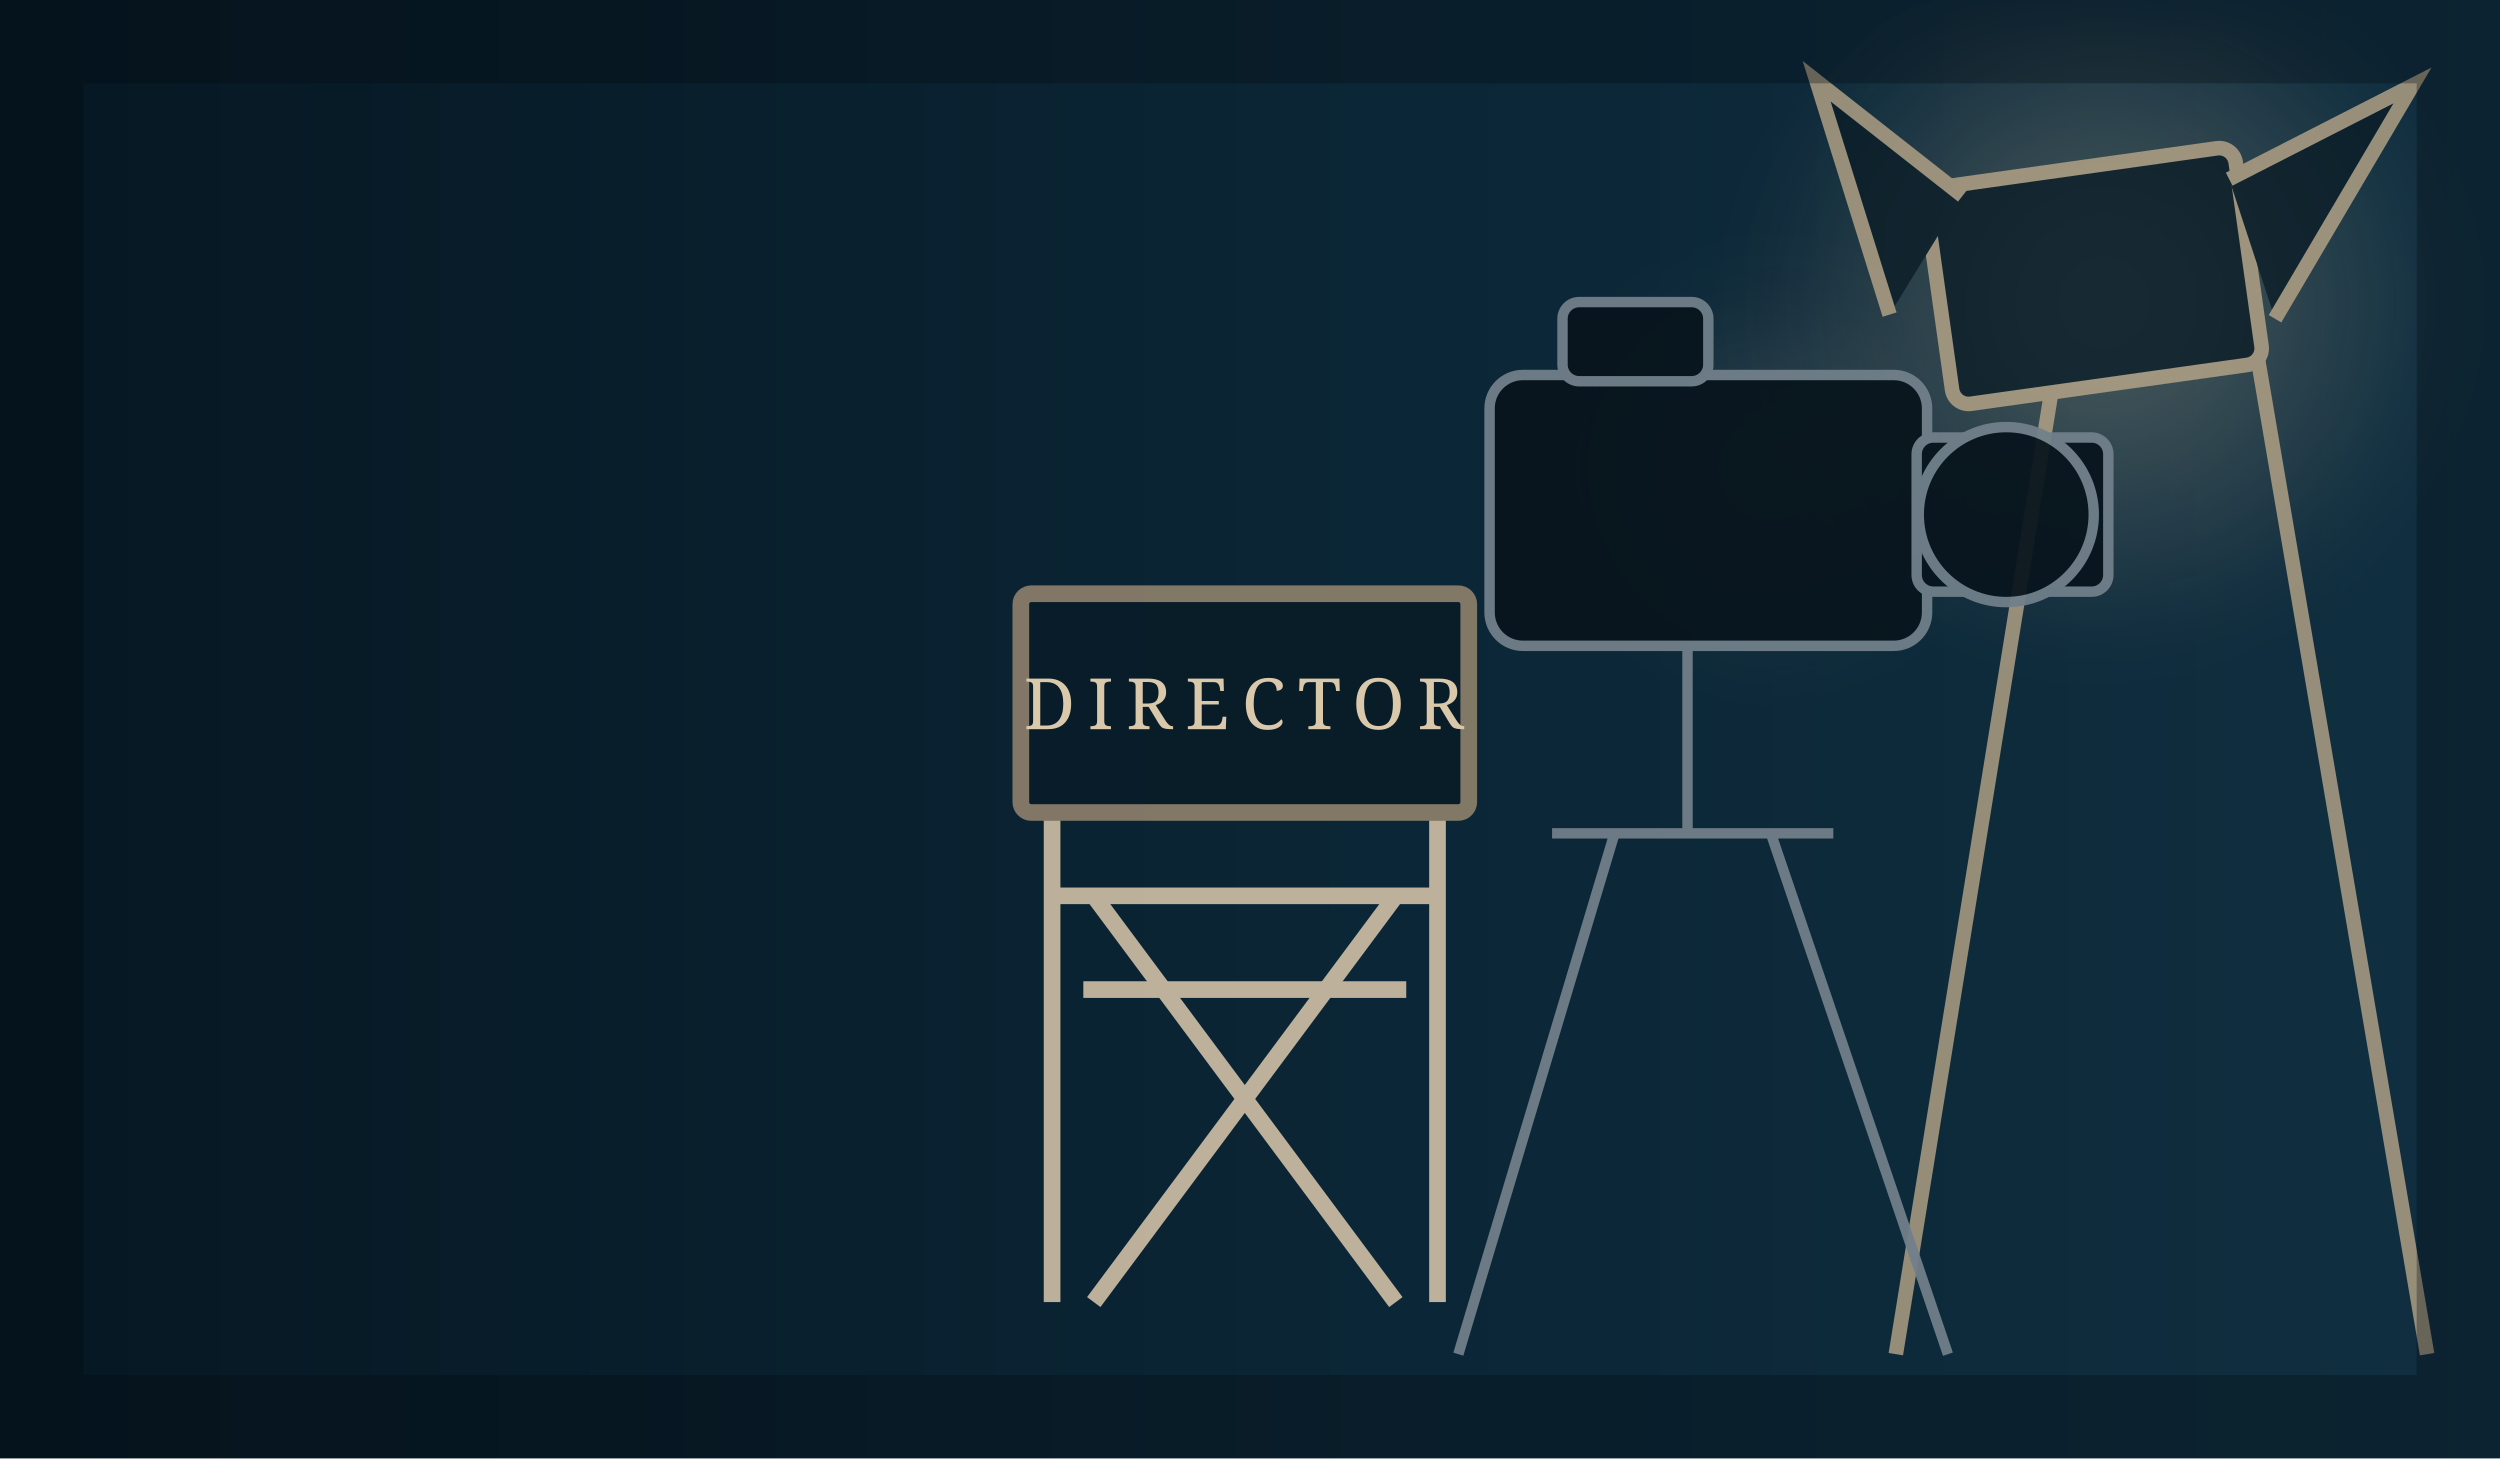
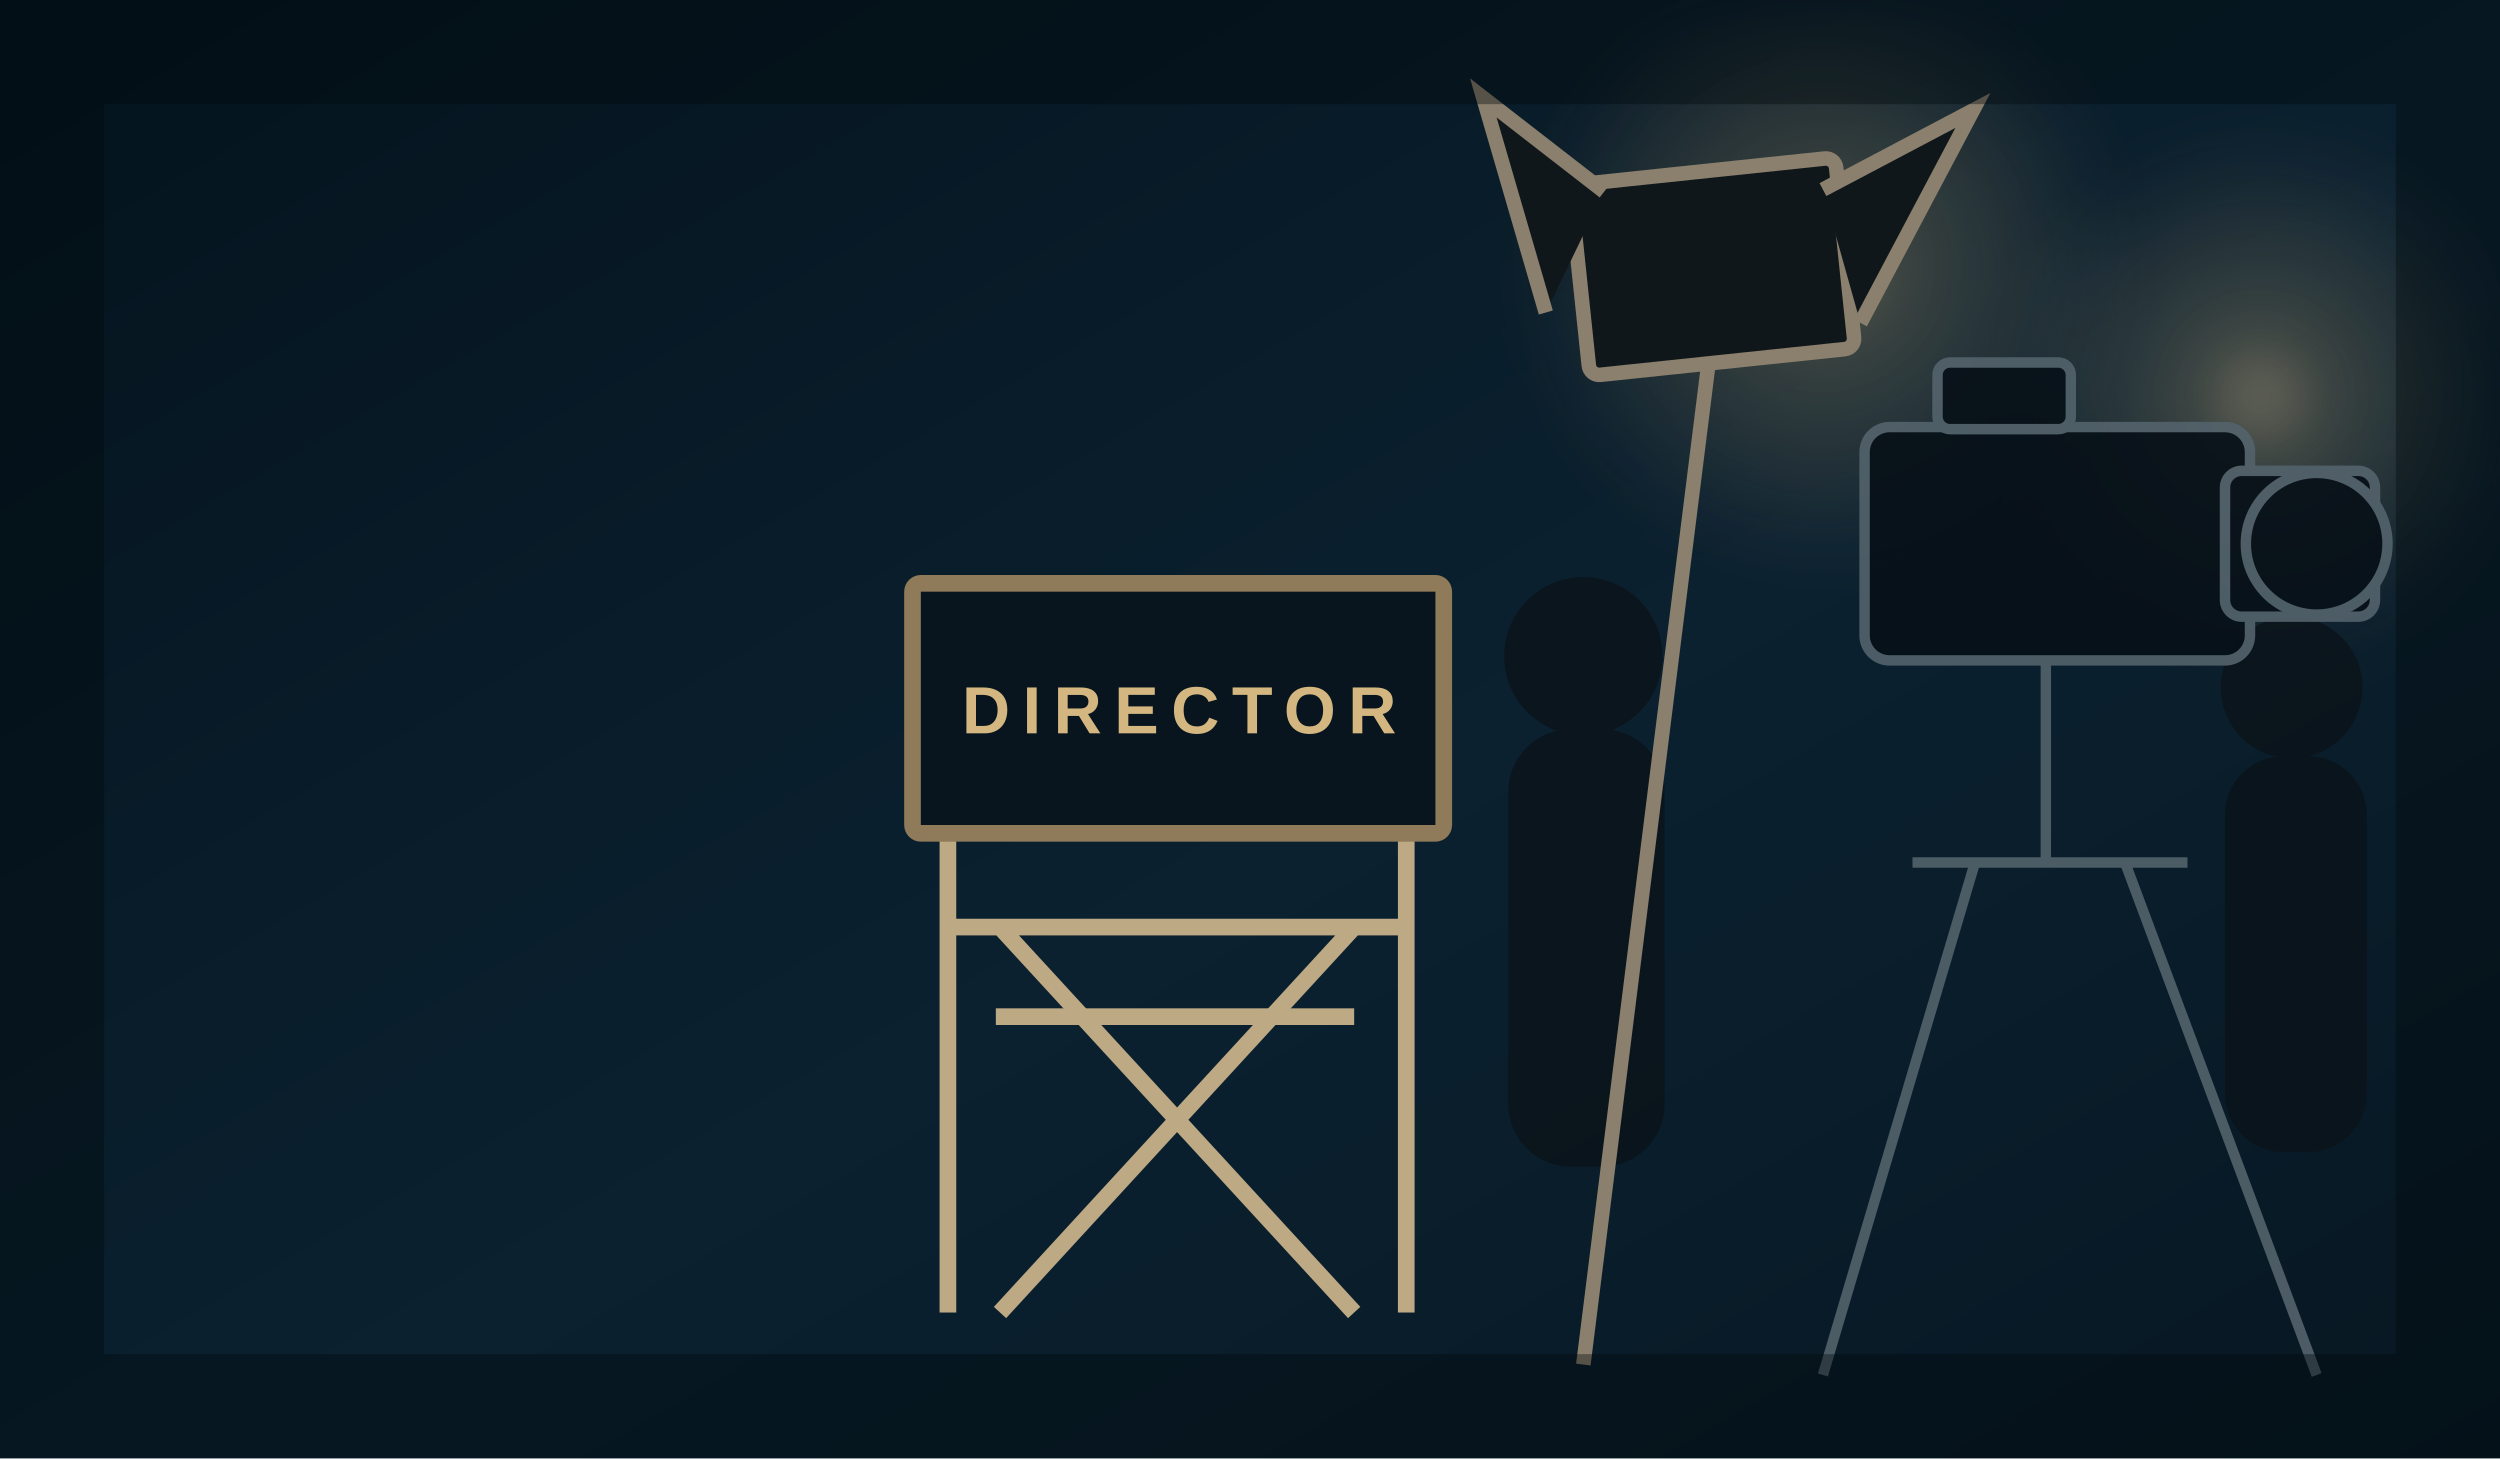
<svg xmlns="http://www.w3.org/2000/svg" viewBox="0 0 1200 700" preserveAspectRatio="xMidYMid slice">
  <defs>
-     <linearGradient id="bg" x1="0" x2="1">
-       <stop stop-color="#061722" />
-       <stop offset=".55" stop-color="#0b2636" />
-       <stop offset="1" stop-color="#102f40" />
+     <linearGradient id="bg" x1="0" y1="0" x2="1" y2="1">
+       <stop stop-color="#04131d" />
+       <stop offset=".55" stop-color="#0b2130" />
+       <stop offset="1" stop-color="#071722" />
    </linearGradient>
-     <radialGradient id="glow">
-       <stop stop-color="#d8c6a8" stop-opacity=".32" />
-       <stop offset="1" stop-color="#d8c6a8" stop-opacity="0" />
+     <radialGradient id="lamp">
+       <stop stop-color="#f1d5a5" stop-opacity=".62" />
+       <stop offset=".2" stop-color="#d9b77d" stop-opacity=".28" />
+       <stop offset="1" stop-color="#d9b77d" stop-opacity="0" />
    </radialGradient>
-     <filter id="blur">
-       <feGaussianBlur stdDeviation="18" />
+     <filter id="soft">
+       <feGaussianBlur stdDeviation="14" />
    </filter>
  </defs>
  <rect width="1200" height="700" fill="url(#bg)" />
-   <circle cx="1010" cy="145" r="170" fill="url(#glow)" filter="url(#blur)" />
-   <circle cx="850" cy="225" r="95" fill="url(#glow)" filter="url(#blur)" opacity=".55" />
-   <g stroke="#bca98b" stroke-width="7" fill="#0a1c27" opacity=".78">
-     <path d="M990 155 910 650M1080 150l85 500" />
-     <rect x="930" y="80" width="150" height="105" rx="8" transform="rotate(-8 1005 132)" />
-     <path d="m942 94-70-55 35 112M1070 86l88-45-66 112" />
+   <g opacity=".9">
+     <circle cx="875" cy="128" r="145" fill="url(#lamp)" filter="url(#soft)" />
+     <circle cx="1085" cy="190" r="125" fill="url(#lamp)" filter="url(#soft)" />
  </g>
-   <g fill="#07141d" stroke="#71808a" stroke-width="5" opacity=".94">
-     <rect x="715" y="180" width="210" height="130" rx="16" />
-     <rect x="920" y="210" width="92" height="74" rx="8" />
-     <circle cx="963" cy="247" r="42" />
-     <rect x="750" y="145" width="70" height="38" rx="8" />
-     <path d="M810 310v90M745 400h135M775 400 700 650M850 400l85 250" />
+   <g fill="#0a1218" opacity=".78">
+     <circle cx="760" cy="315" r="38" />
+     <rect x="724" y="350" width="75" height="210" rx="30" />
+     <circle cx="1100" cy="330" r="34" />
+     <rect x="1068" y="363" width="68" height="190" rx="28" />
  </g>
-   <g stroke="#d0c0a6" stroke-width="8" fill="none" opacity=".9">
-     <path d="M505 325v300M690 325v300M505 430h185M525 625l145-195M670 625 525 430" />
-     <rect x="490" y="285" width="215" height="105" rx="5" fill="#091c28" stroke="#8f816c" />
-     <path d="M520 475h155" />
+   <g fill="#071017" stroke="#53636c" stroke-width="5" opacity=".9">
+     <rect x="895" y="205" width="185" height="112" rx="12" />
+     <rect x="1068" y="226" width="72" height="70" rx="8" />
+     <circle cx="1112" cy="261" r="34" />
+     <rect x="930" y="174" width="64" height="32" rx="6" />
+     <path d="M982 318v95M918 414h132M948 414 875 660M1020 414l92 246" />
  </g>
-   <text x="597" y="350" text-anchor="middle" fill="#d9c8aa" font-family="Georgia,serif" font-size="34" letter-spacing="6">DIRECTOR</text>
-   <rect width="1200" height="700" fill="none" stroke="#020a0f" stroke-width="80" opacity=".32" />
+   <g stroke="#8b806d" stroke-width="7" fill="#10171b">
+     <path d="M820 175 760 655" />
+     <rect x="758" y="82" width="128" height="92" rx="5" transform="rotate(-6 822 128)" />
+     <path d="m770 92-58-45 30 103M875 91l72-38-54 102" />
+   </g>
+   <g stroke="#bda984" stroke-width="8" fill="none">
+     <path d="M455 330v300M675 330v300M455 445h220M480 630l170-185M650 630 480 445" />
+     <rect x="438" y="280" width="255" height="120" rx="4" fill="#08151e" stroke="#8f7a59" />
+     <path d="M478 488h172" />
+   </g>
+   <text x="566" y="352" text-anchor="middle" fill="#d4b780" font-family="Arial,sans-serif" font-size="32" font-weight="700" letter-spacing="6">DIRECTOR</text>
+   <rect width="1200" height="700" fill="none" stroke="#01070b" stroke-width="100" opacity=".38" />
</svg>
